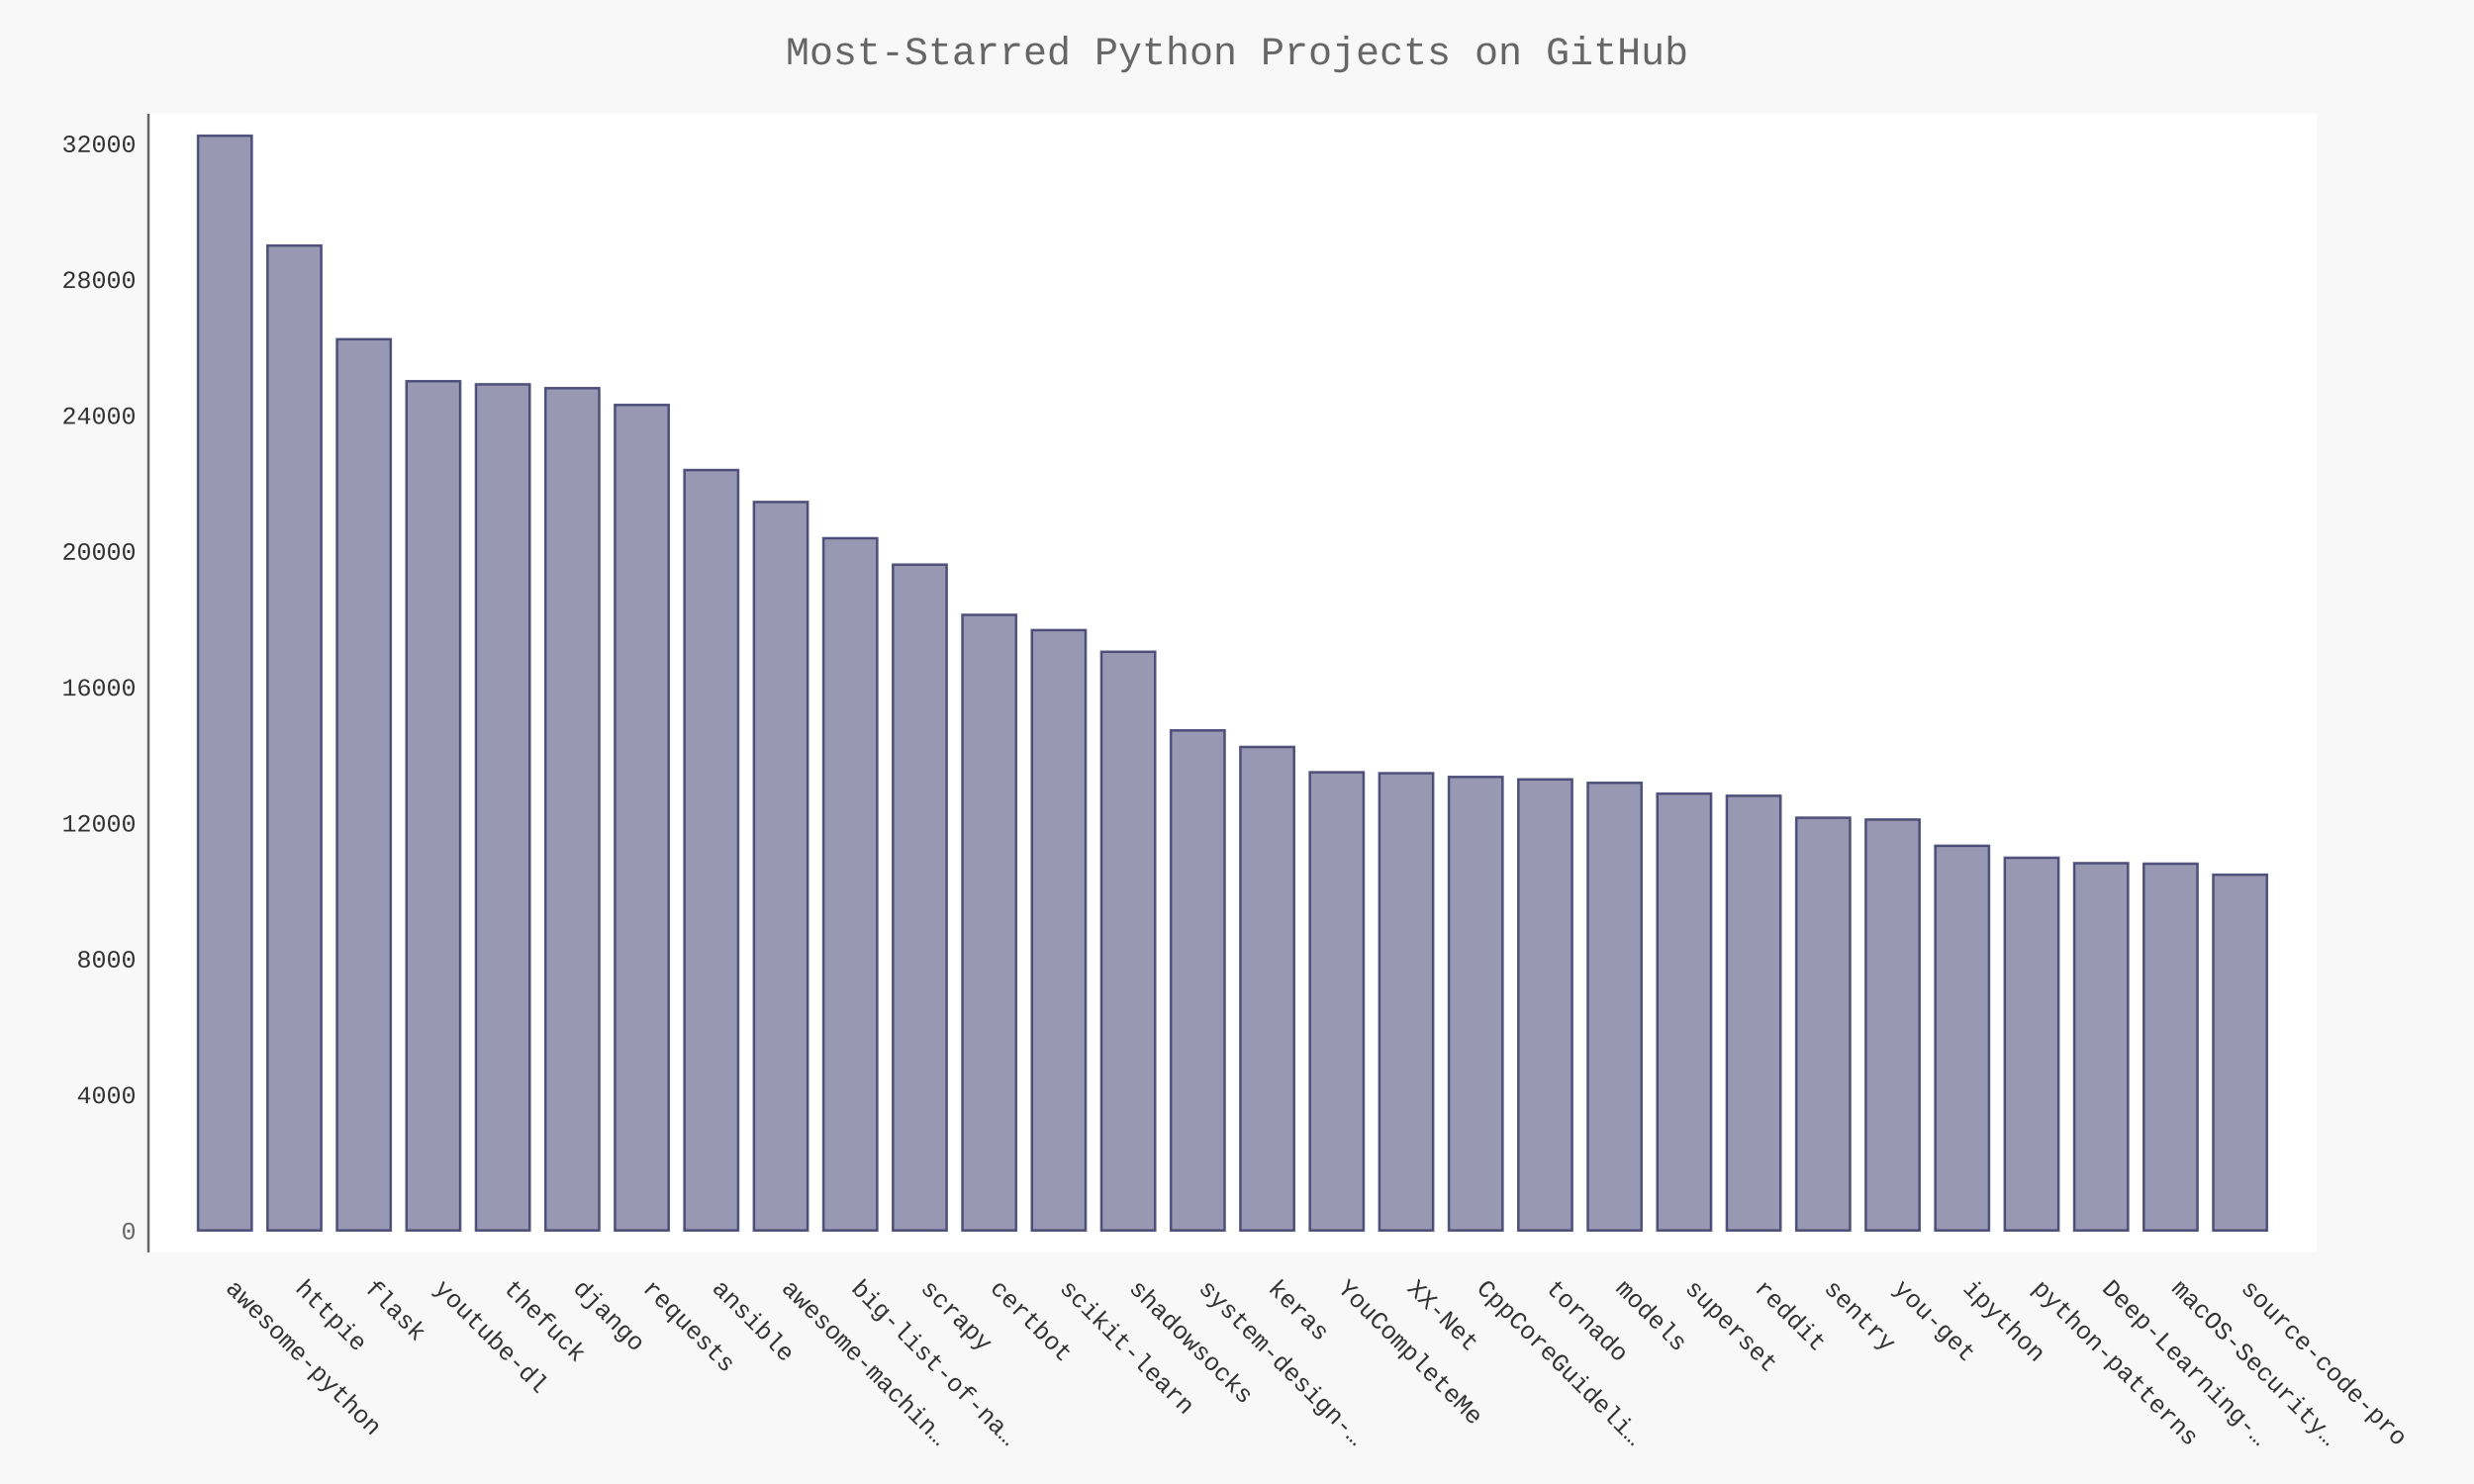
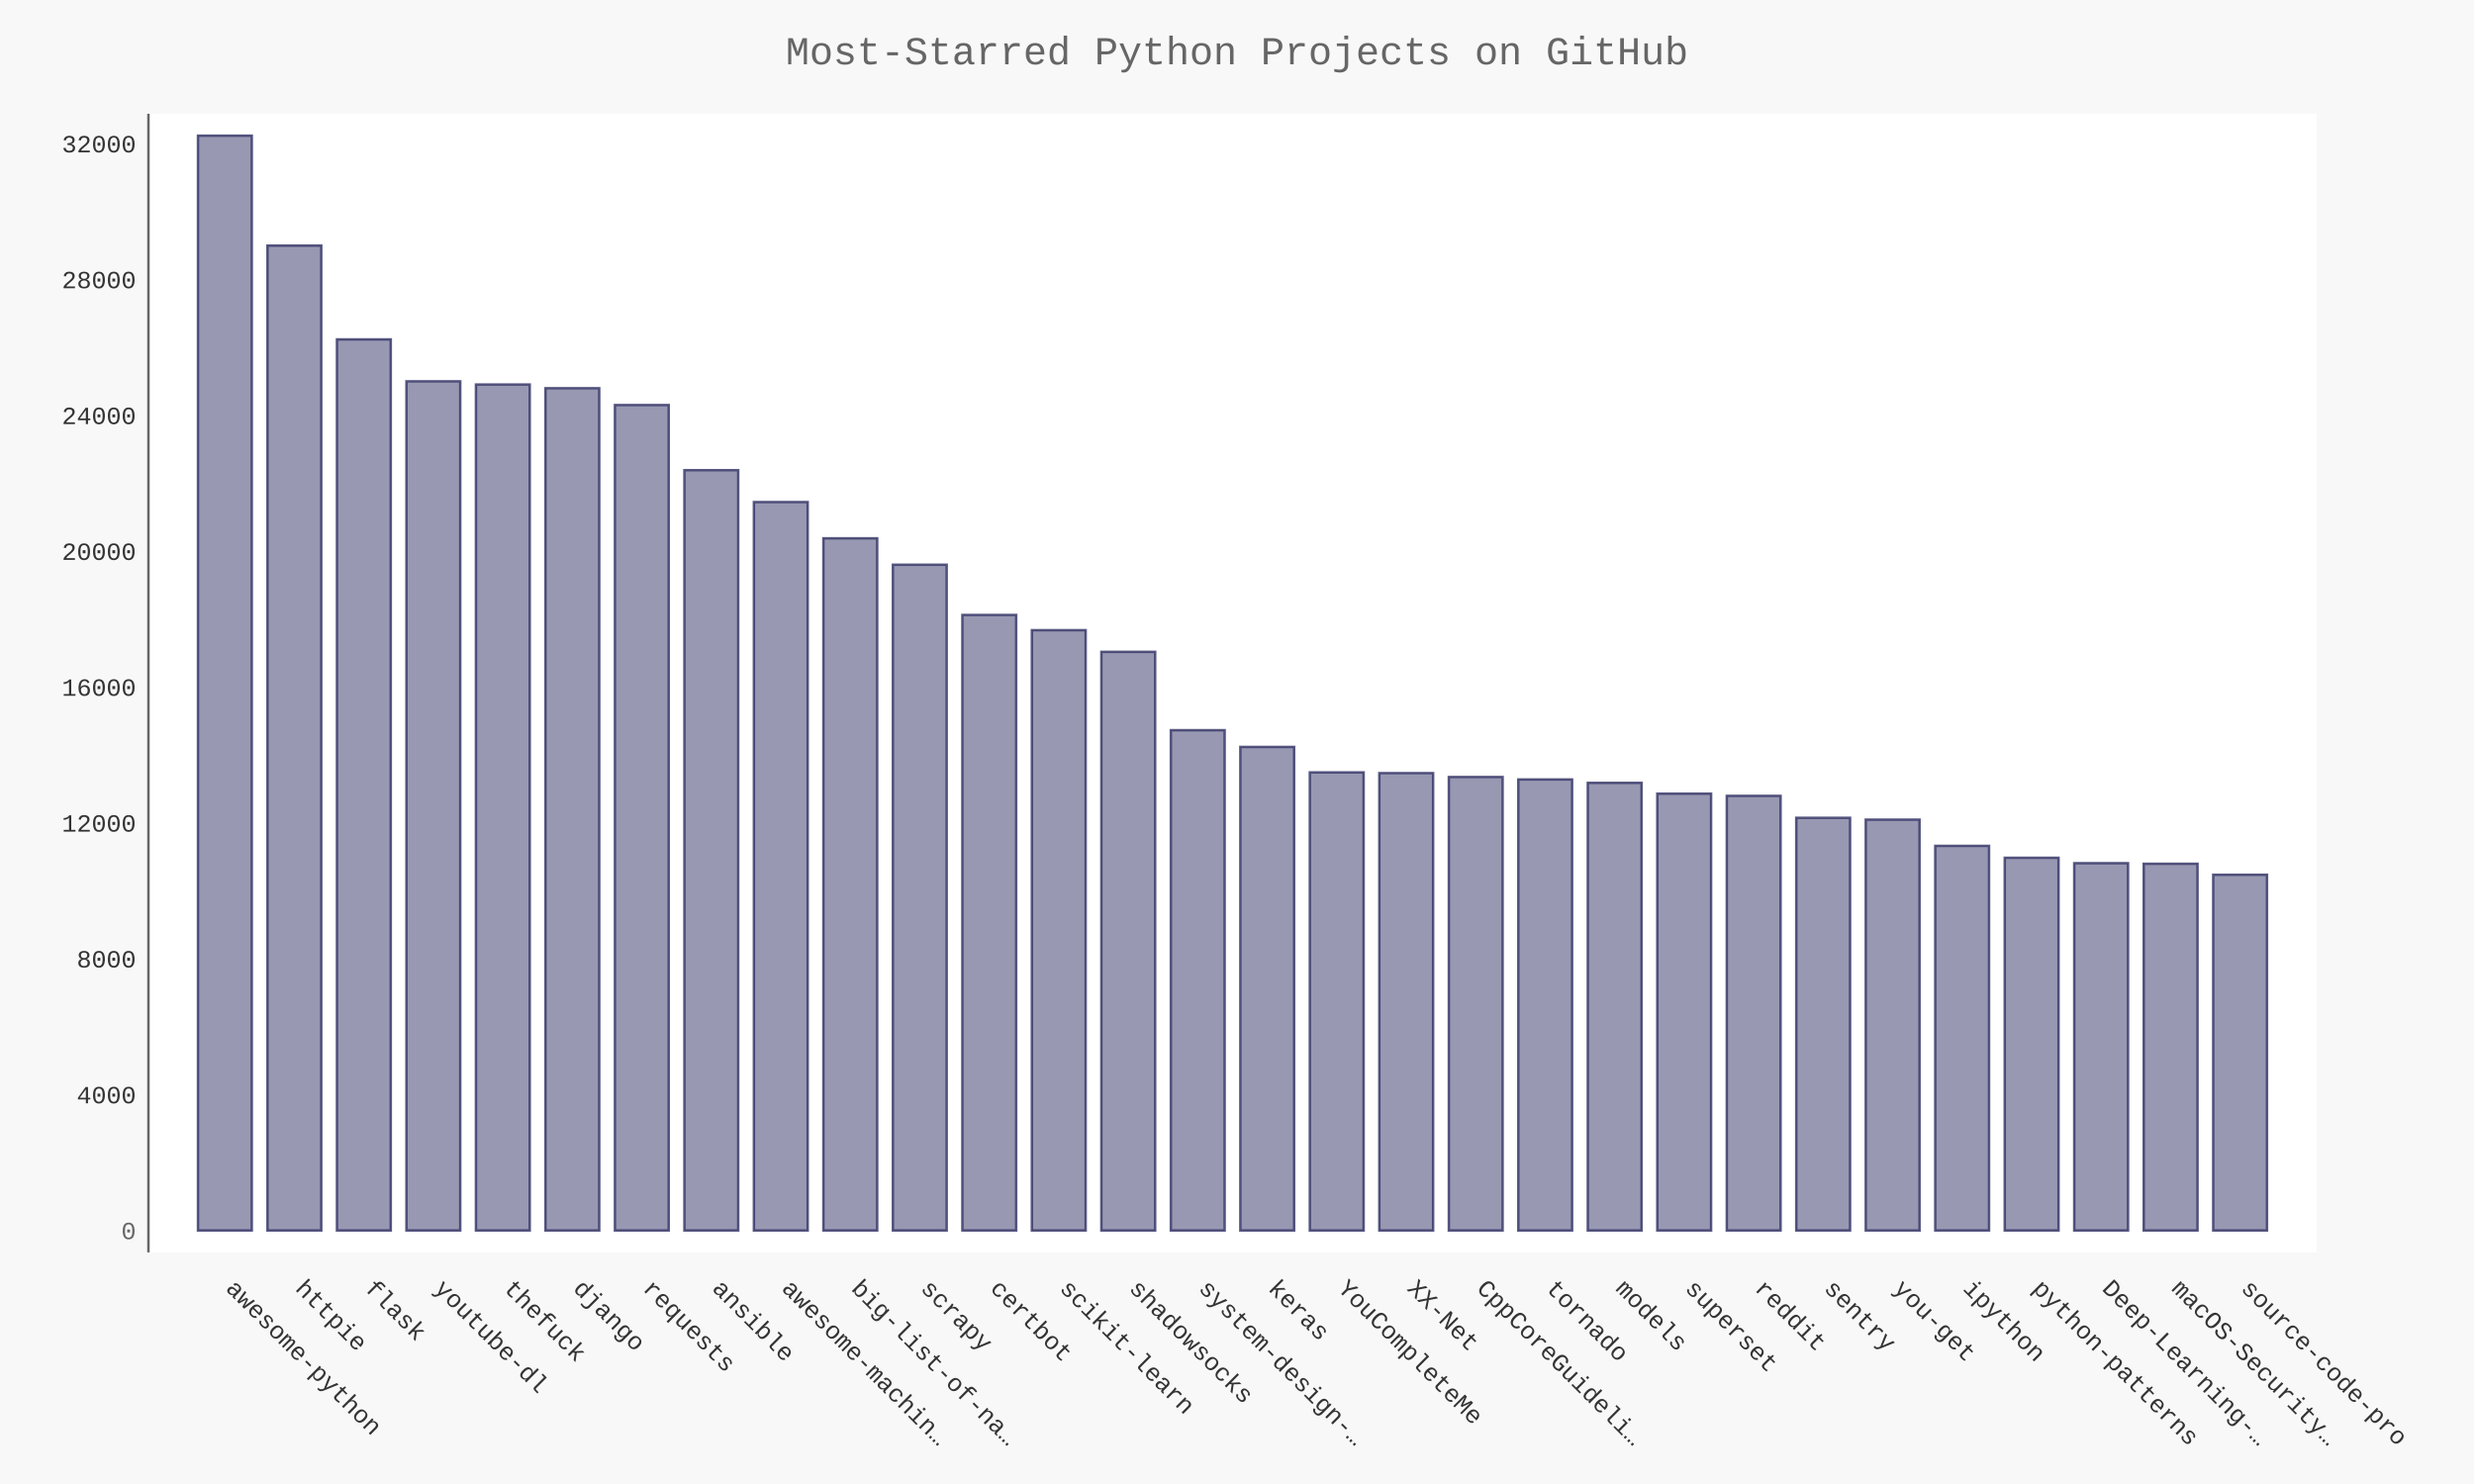
- <svg xmlns="http://www.w3.org/2000/svg" id="chart-cb89c594-d50a-4acc-8cd4-96d747173613" class="pygal-chart" viewBox="0 0 1000 600">
+ <svg xmlns="http://www.w3.org/2000/svg" id="chart-d8dc5da5-9ecc-4557-ad9f-fe2353cc37ed" class="pygal-chart" viewBox="0 0 1000 600">
  <defs>
-     <style type="text/css">#chart-cb89c594-d50a-4acc-8cd4-96d747173613{-webkit-user-select:none;-webkit-font-smoothing:antialiased;font-family:Consolas,"Liberation Mono",Menlo,Courier,monospace}#chart-cb89c594-d50a-4acc-8cd4-96d747173613 .title{font-family:Consolas,"Liberation Mono",Menlo,Courier,monospace;font-size:16px}#chart-cb89c594-d50a-4acc-8cd4-96d747173613 .legends .legend text{font-family:Consolas,"Liberation Mono",Menlo,Courier,monospace;font-size:14px}#chart-cb89c594-d50a-4acc-8cd4-96d747173613 .axis text{font-family:Consolas,"Liberation Mono",Menlo,Courier,monospace;font-size:10px}#chart-cb89c594-d50a-4acc-8cd4-96d747173613 .axis text.major{font-family:Consolas,"Liberation Mono",Menlo,Courier,monospace;font-size:10px}#chart-cb89c594-d50a-4acc-8cd4-96d747173613 .text-overlay text.value{font-family:Consolas,"Liberation Mono",Menlo,Courier,monospace;font-size:16px}#chart-cb89c594-d50a-4acc-8cd4-96d747173613 .text-overlay text.label{font-family:Consolas,"Liberation Mono",Menlo,Courier,monospace;font-size:10px}#chart-cb89c594-d50a-4acc-8cd4-96d747173613 .tooltip{font-family:Consolas,"Liberation Mono",Menlo,Courier,monospace;font-size:14px}#chart-cb89c594-d50a-4acc-8cd4-96d747173613 text.no_data{font-family:Consolas,"Liberation Mono",Menlo,Courier,monospace;font-size:64px}
- #chart-cb89c594-d50a-4acc-8cd4-96d747173613{background-color:#f8f8f8}#chart-cb89c594-d50a-4acc-8cd4-96d747173613 path,#chart-cb89c594-d50a-4acc-8cd4-96d747173613 line,#chart-cb89c594-d50a-4acc-8cd4-96d747173613 rect,#chart-cb89c594-d50a-4acc-8cd4-96d747173613 circle{-webkit-transition:250ms ease-in;-moz-transition:250ms ease-in;transition:250ms ease-in}#chart-cb89c594-d50a-4acc-8cd4-96d747173613 .graph &gt; .background{fill:#f8f8f8}#chart-cb89c594-d50a-4acc-8cd4-96d747173613 .plot &gt; .background{fill:#ffffff}#chart-cb89c594-d50a-4acc-8cd4-96d747173613 .graph{fill:#333}#chart-cb89c594-d50a-4acc-8cd4-96d747173613 text.no_data{fill:#666}#chart-cb89c594-d50a-4acc-8cd4-96d747173613 .title{fill:#666}#chart-cb89c594-d50a-4acc-8cd4-96d747173613 .legends .legend text{fill:#333}#chart-cb89c594-d50a-4acc-8cd4-96d747173613 .legends .legend:hover text{fill:#666}#chart-cb89c594-d50a-4acc-8cd4-96d747173613 .axis .line{stroke:#666}#chart-cb89c594-d50a-4acc-8cd4-96d747173613 .axis .guide.line{stroke:rgba(0,0,0,0.5)}#chart-cb89c594-d50a-4acc-8cd4-96d747173613 .axis .major.line{stroke:#333}#chart-cb89c594-d50a-4acc-8cd4-96d747173613 .axis text.major{fill:#666}#chart-cb89c594-d50a-4acc-8cd4-96d747173613 .axis.y .guides:hover .guide.line,#chart-cb89c594-d50a-4acc-8cd4-96d747173613 .line-graph .axis.x .guides:hover .guide.line,#chart-cb89c594-d50a-4acc-8cd4-96d747173613 .stackedline-graph .axis.x .guides:hover .guide.line,#chart-cb89c594-d50a-4acc-8cd4-96d747173613 .xy-graph .axis.x .guides:hover .guide.line{stroke:#666}#chart-cb89c594-d50a-4acc-8cd4-96d747173613 .axis .guides:hover text{fill:#666}#chart-cb89c594-d50a-4acc-8cd4-96d747173613 .reactive{fill-opacity:.5;stroke-opacity:.8}#chart-cb89c594-d50a-4acc-8cd4-96d747173613 .ci{stroke:#333}#chart-cb89c594-d50a-4acc-8cd4-96d747173613 .reactive.active,#chart-cb89c594-d50a-4acc-8cd4-96d747173613 .active .reactive{fill-opacity:.9;stroke-opacity:.9;stroke-width:4}#chart-cb89c594-d50a-4acc-8cd4-96d747173613 .ci .reactive.active{stroke-width:1.5}#chart-cb89c594-d50a-4acc-8cd4-96d747173613 .series text{fill:#666}#chart-cb89c594-d50a-4acc-8cd4-96d747173613 .tooltip rect{fill:#ffffff;stroke:#666;-webkit-transition:opacity 250ms ease-in;-moz-transition:opacity 250ms ease-in;transition:opacity 250ms ease-in}#chart-cb89c594-d50a-4acc-8cd4-96d747173613 .tooltip .label{fill:#333}#chart-cb89c594-d50a-4acc-8cd4-96d747173613 .tooltip .label{fill:#333}#chart-cb89c594-d50a-4acc-8cd4-96d747173613 .tooltip .legend{font-size:.8em;fill:rgba(0,0,0,0.5)}#chart-cb89c594-d50a-4acc-8cd4-96d747173613 .tooltip .x_label{font-size:.6em;fill:#666}#chart-cb89c594-d50a-4acc-8cd4-96d747173613 .tooltip .xlink{font-size:.5em;text-decoration:underline}#chart-cb89c594-d50a-4acc-8cd4-96d747173613 .tooltip .value{font-size:1.5em}#chart-cb89c594-d50a-4acc-8cd4-96d747173613 .bound{font-size:.5em}#chart-cb89c594-d50a-4acc-8cd4-96d747173613 .max-value{font-size:.75em;fill:rgba(0,0,0,0.5)}#chart-cb89c594-d50a-4acc-8cd4-96d747173613 .map-element{fill:#ffffff;stroke:rgba(0,0,0,0.5) !important}#chart-cb89c594-d50a-4acc-8cd4-96d747173613 .map-element .reactive{fill-opacity:inherit;stroke-opacity:inherit}#chart-cb89c594-d50a-4acc-8cd4-96d747173613 .color-0,#chart-cb89c594-d50a-4acc-8cd4-96d747173613 .color-0 a:visited{stroke:#333366;fill:#333366}#chart-cb89c594-d50a-4acc-8cd4-96d747173613 .text-overlay .color-0 text{fill:black}
- #chart-cb89c594-d50a-4acc-8cd4-96d747173613 text.no_data{text-anchor:middle}#chart-cb89c594-d50a-4acc-8cd4-96d747173613 .guide.line{fill:none}#chart-cb89c594-d50a-4acc-8cd4-96d747173613 .centered{text-anchor:middle}#chart-cb89c594-d50a-4acc-8cd4-96d747173613 .title{text-anchor:middle}#chart-cb89c594-d50a-4acc-8cd4-96d747173613 .legends .legend text{fill-opacity:1}#chart-cb89c594-d50a-4acc-8cd4-96d747173613 .axis.x text{text-anchor:middle}#chart-cb89c594-d50a-4acc-8cd4-96d747173613 .axis.x:not(.web) text[transform]{text-anchor:start}#chart-cb89c594-d50a-4acc-8cd4-96d747173613 .axis.x:not(.web) text[transform].backwards{text-anchor:end}#chart-cb89c594-d50a-4acc-8cd4-96d747173613 .axis.y text{text-anchor:end}#chart-cb89c594-d50a-4acc-8cd4-96d747173613 .axis.y text[transform].backwards{text-anchor:start}#chart-cb89c594-d50a-4acc-8cd4-96d747173613 .axis.y2 text{text-anchor:start}#chart-cb89c594-d50a-4acc-8cd4-96d747173613 .axis.y2 text[transform].backwards{text-anchor:end}#chart-cb89c594-d50a-4acc-8cd4-96d747173613 .axis .guide.line{stroke-dasharray:4,4}#chart-cb89c594-d50a-4acc-8cd4-96d747173613 .axis .major.guide.line{stroke-dasharray:6,6}#chart-cb89c594-d50a-4acc-8cd4-96d747173613 .horizontal .axis.y .guide.line,#chart-cb89c594-d50a-4acc-8cd4-96d747173613 .horizontal .axis.y2 .guide.line,#chart-cb89c594-d50a-4acc-8cd4-96d747173613 .vertical .axis.x .guide.line{opacity:0}#chart-cb89c594-d50a-4acc-8cd4-96d747173613 .horizontal .axis.always_show .guide.line,#chart-cb89c594-d50a-4acc-8cd4-96d747173613 .vertical .axis.always_show .guide.line{opacity:1 !important}#chart-cb89c594-d50a-4acc-8cd4-96d747173613 .axis.y .guides:hover .guide.line,#chart-cb89c594-d50a-4acc-8cd4-96d747173613 .axis.y2 .guides:hover .guide.line,#chart-cb89c594-d50a-4acc-8cd4-96d747173613 .axis.x .guides:hover .guide.line{opacity:1}#chart-cb89c594-d50a-4acc-8cd4-96d747173613 .axis .guides:hover text{opacity:1}#chart-cb89c594-d50a-4acc-8cd4-96d747173613 .nofill{fill:none}#chart-cb89c594-d50a-4acc-8cd4-96d747173613 .subtle-fill{fill-opacity:.2}#chart-cb89c594-d50a-4acc-8cd4-96d747173613 .dot{stroke-width:1px;fill-opacity:1}#chart-cb89c594-d50a-4acc-8cd4-96d747173613 .dot.active{stroke-width:5px}#chart-cb89c594-d50a-4acc-8cd4-96d747173613 .dot.negative{fill:transparent}#chart-cb89c594-d50a-4acc-8cd4-96d747173613 text,#chart-cb89c594-d50a-4acc-8cd4-96d747173613 tspan{stroke:none !important}#chart-cb89c594-d50a-4acc-8cd4-96d747173613 .series text.active{opacity:1}#chart-cb89c594-d50a-4acc-8cd4-96d747173613 .tooltip rect{fill-opacity:.95;stroke-width:.5}#chart-cb89c594-d50a-4acc-8cd4-96d747173613 .tooltip text{fill-opacity:1}#chart-cb89c594-d50a-4acc-8cd4-96d747173613 .showable{visibility:hidden}#chart-cb89c594-d50a-4acc-8cd4-96d747173613 .showable.shown{visibility:visible}#chart-cb89c594-d50a-4acc-8cd4-96d747173613 .gauge-background{fill:rgba(229,229,229,1);stroke:none}#chart-cb89c594-d50a-4acc-8cd4-96d747173613 .bg-lines{stroke:#f8f8f8;stroke-width:2px}</style>
+     <style type="text/css">#chart-d8dc5da5-9ecc-4557-ad9f-fe2353cc37ed{-webkit-user-select:none;-webkit-font-smoothing:antialiased;font-family:Consolas,"Liberation Mono",Menlo,Courier,monospace}#chart-d8dc5da5-9ecc-4557-ad9f-fe2353cc37ed .title{font-family:Consolas,"Liberation Mono",Menlo,Courier,monospace;font-size:16px}#chart-d8dc5da5-9ecc-4557-ad9f-fe2353cc37ed .legends .legend text{font-family:Consolas,"Liberation Mono",Menlo,Courier,monospace;font-size:14px}#chart-d8dc5da5-9ecc-4557-ad9f-fe2353cc37ed .axis text{font-family:Consolas,"Liberation Mono",Menlo,Courier,monospace;font-size:10px}#chart-d8dc5da5-9ecc-4557-ad9f-fe2353cc37ed .axis text.major{font-family:Consolas,"Liberation Mono",Menlo,Courier,monospace;font-size:10px}#chart-d8dc5da5-9ecc-4557-ad9f-fe2353cc37ed .text-overlay text.value{font-family:Consolas,"Liberation Mono",Menlo,Courier,monospace;font-size:16px}#chart-d8dc5da5-9ecc-4557-ad9f-fe2353cc37ed .text-overlay text.label{font-family:Consolas,"Liberation Mono",Menlo,Courier,monospace;font-size:10px}#chart-d8dc5da5-9ecc-4557-ad9f-fe2353cc37ed .tooltip{font-family:Consolas,"Liberation Mono",Menlo,Courier,monospace;font-size:14px}#chart-d8dc5da5-9ecc-4557-ad9f-fe2353cc37ed text.no_data{font-family:Consolas,"Liberation Mono",Menlo,Courier,monospace;font-size:64px}
+ #chart-d8dc5da5-9ecc-4557-ad9f-fe2353cc37ed{background-color:#f8f8f8}#chart-d8dc5da5-9ecc-4557-ad9f-fe2353cc37ed path,#chart-d8dc5da5-9ecc-4557-ad9f-fe2353cc37ed line,#chart-d8dc5da5-9ecc-4557-ad9f-fe2353cc37ed rect,#chart-d8dc5da5-9ecc-4557-ad9f-fe2353cc37ed circle{-webkit-transition:250ms ease-in;-moz-transition:250ms ease-in;transition:250ms ease-in}#chart-d8dc5da5-9ecc-4557-ad9f-fe2353cc37ed .graph &gt; .background{fill:#f8f8f8}#chart-d8dc5da5-9ecc-4557-ad9f-fe2353cc37ed .plot &gt; .background{fill:#ffffff}#chart-d8dc5da5-9ecc-4557-ad9f-fe2353cc37ed .graph{fill:#333}#chart-d8dc5da5-9ecc-4557-ad9f-fe2353cc37ed text.no_data{fill:#666}#chart-d8dc5da5-9ecc-4557-ad9f-fe2353cc37ed .title{fill:#666}#chart-d8dc5da5-9ecc-4557-ad9f-fe2353cc37ed .legends .legend text{fill:#333}#chart-d8dc5da5-9ecc-4557-ad9f-fe2353cc37ed .legends .legend:hover text{fill:#666}#chart-d8dc5da5-9ecc-4557-ad9f-fe2353cc37ed .axis .line{stroke:#666}#chart-d8dc5da5-9ecc-4557-ad9f-fe2353cc37ed .axis .guide.line{stroke:rgba(0,0,0,0.5)}#chart-d8dc5da5-9ecc-4557-ad9f-fe2353cc37ed .axis .major.line{stroke:#333}#chart-d8dc5da5-9ecc-4557-ad9f-fe2353cc37ed .axis text.major{fill:#666}#chart-d8dc5da5-9ecc-4557-ad9f-fe2353cc37ed .axis.y .guides:hover .guide.line,#chart-d8dc5da5-9ecc-4557-ad9f-fe2353cc37ed .line-graph .axis.x .guides:hover .guide.line,#chart-d8dc5da5-9ecc-4557-ad9f-fe2353cc37ed .stackedline-graph .axis.x .guides:hover .guide.line,#chart-d8dc5da5-9ecc-4557-ad9f-fe2353cc37ed .xy-graph .axis.x .guides:hover .guide.line{stroke:#666}#chart-d8dc5da5-9ecc-4557-ad9f-fe2353cc37ed .axis .guides:hover text{fill:#666}#chart-d8dc5da5-9ecc-4557-ad9f-fe2353cc37ed .reactive{fill-opacity:.5;stroke-opacity:.8}#chart-d8dc5da5-9ecc-4557-ad9f-fe2353cc37ed .ci{stroke:#333}#chart-d8dc5da5-9ecc-4557-ad9f-fe2353cc37ed .reactive.active,#chart-d8dc5da5-9ecc-4557-ad9f-fe2353cc37ed .active .reactive{fill-opacity:.9;stroke-opacity:.9;stroke-width:4}#chart-d8dc5da5-9ecc-4557-ad9f-fe2353cc37ed .ci .reactive.active{stroke-width:1.5}#chart-d8dc5da5-9ecc-4557-ad9f-fe2353cc37ed .series text{fill:#666}#chart-d8dc5da5-9ecc-4557-ad9f-fe2353cc37ed .tooltip rect{fill:#ffffff;stroke:#666;-webkit-transition:opacity 250ms ease-in;-moz-transition:opacity 250ms ease-in;transition:opacity 250ms ease-in}#chart-d8dc5da5-9ecc-4557-ad9f-fe2353cc37ed .tooltip .label{fill:#333}#chart-d8dc5da5-9ecc-4557-ad9f-fe2353cc37ed .tooltip .label{fill:#333}#chart-d8dc5da5-9ecc-4557-ad9f-fe2353cc37ed .tooltip .legend{font-size:.8em;fill:rgba(0,0,0,0.5)}#chart-d8dc5da5-9ecc-4557-ad9f-fe2353cc37ed .tooltip .x_label{font-size:.6em;fill:#666}#chart-d8dc5da5-9ecc-4557-ad9f-fe2353cc37ed .tooltip .xlink{font-size:.5em;text-decoration:underline}#chart-d8dc5da5-9ecc-4557-ad9f-fe2353cc37ed .tooltip .value{font-size:1.5em}#chart-d8dc5da5-9ecc-4557-ad9f-fe2353cc37ed .bound{font-size:.5em}#chart-d8dc5da5-9ecc-4557-ad9f-fe2353cc37ed .max-value{font-size:.75em;fill:rgba(0,0,0,0.5)}#chart-d8dc5da5-9ecc-4557-ad9f-fe2353cc37ed .map-element{fill:#ffffff;stroke:rgba(0,0,0,0.5) !important}#chart-d8dc5da5-9ecc-4557-ad9f-fe2353cc37ed .map-element .reactive{fill-opacity:inherit;stroke-opacity:inherit}#chart-d8dc5da5-9ecc-4557-ad9f-fe2353cc37ed .color-0,#chart-d8dc5da5-9ecc-4557-ad9f-fe2353cc37ed .color-0 a:visited{stroke:#333366;fill:#333366}#chart-d8dc5da5-9ecc-4557-ad9f-fe2353cc37ed .text-overlay .color-0 text{fill:black}
+ #chart-d8dc5da5-9ecc-4557-ad9f-fe2353cc37ed text.no_data{text-anchor:middle}#chart-d8dc5da5-9ecc-4557-ad9f-fe2353cc37ed .guide.line{fill:none}#chart-d8dc5da5-9ecc-4557-ad9f-fe2353cc37ed .centered{text-anchor:middle}#chart-d8dc5da5-9ecc-4557-ad9f-fe2353cc37ed .title{text-anchor:middle}#chart-d8dc5da5-9ecc-4557-ad9f-fe2353cc37ed .legends .legend text{fill-opacity:1}#chart-d8dc5da5-9ecc-4557-ad9f-fe2353cc37ed .axis.x text{text-anchor:middle}#chart-d8dc5da5-9ecc-4557-ad9f-fe2353cc37ed .axis.x:not(.web) text[transform]{text-anchor:start}#chart-d8dc5da5-9ecc-4557-ad9f-fe2353cc37ed .axis.x:not(.web) text[transform].backwards{text-anchor:end}#chart-d8dc5da5-9ecc-4557-ad9f-fe2353cc37ed .axis.y text{text-anchor:end}#chart-d8dc5da5-9ecc-4557-ad9f-fe2353cc37ed .axis.y text[transform].backwards{text-anchor:start}#chart-d8dc5da5-9ecc-4557-ad9f-fe2353cc37ed .axis.y2 text{text-anchor:start}#chart-d8dc5da5-9ecc-4557-ad9f-fe2353cc37ed .axis.y2 text[transform].backwards{text-anchor:end}#chart-d8dc5da5-9ecc-4557-ad9f-fe2353cc37ed .axis .guide.line{stroke-dasharray:4,4}#chart-d8dc5da5-9ecc-4557-ad9f-fe2353cc37ed .axis .major.guide.line{stroke-dasharray:6,6}#chart-d8dc5da5-9ecc-4557-ad9f-fe2353cc37ed .horizontal .axis.y .guide.line,#chart-d8dc5da5-9ecc-4557-ad9f-fe2353cc37ed .horizontal .axis.y2 .guide.line,#chart-d8dc5da5-9ecc-4557-ad9f-fe2353cc37ed .vertical .axis.x .guide.line{opacity:0}#chart-d8dc5da5-9ecc-4557-ad9f-fe2353cc37ed .horizontal .axis.always_show .guide.line,#chart-d8dc5da5-9ecc-4557-ad9f-fe2353cc37ed .vertical .axis.always_show .guide.line{opacity:1 !important}#chart-d8dc5da5-9ecc-4557-ad9f-fe2353cc37ed .axis.y .guides:hover .guide.line,#chart-d8dc5da5-9ecc-4557-ad9f-fe2353cc37ed .axis.y2 .guides:hover .guide.line,#chart-d8dc5da5-9ecc-4557-ad9f-fe2353cc37ed .axis.x .guides:hover .guide.line{opacity:1}#chart-d8dc5da5-9ecc-4557-ad9f-fe2353cc37ed .axis .guides:hover text{opacity:1}#chart-d8dc5da5-9ecc-4557-ad9f-fe2353cc37ed .nofill{fill:none}#chart-d8dc5da5-9ecc-4557-ad9f-fe2353cc37ed .subtle-fill{fill-opacity:.2}#chart-d8dc5da5-9ecc-4557-ad9f-fe2353cc37ed .dot{stroke-width:1px;fill-opacity:1}#chart-d8dc5da5-9ecc-4557-ad9f-fe2353cc37ed .dot.active{stroke-width:5px}#chart-d8dc5da5-9ecc-4557-ad9f-fe2353cc37ed .dot.negative{fill:transparent}#chart-d8dc5da5-9ecc-4557-ad9f-fe2353cc37ed text,#chart-d8dc5da5-9ecc-4557-ad9f-fe2353cc37ed tspan{stroke:none !important}#chart-d8dc5da5-9ecc-4557-ad9f-fe2353cc37ed .series text.active{opacity:1}#chart-d8dc5da5-9ecc-4557-ad9f-fe2353cc37ed .tooltip rect{fill-opacity:.95;stroke-width:.5}#chart-d8dc5da5-9ecc-4557-ad9f-fe2353cc37ed .tooltip text{fill-opacity:1}#chart-d8dc5da5-9ecc-4557-ad9f-fe2353cc37ed .showable{visibility:hidden}#chart-d8dc5da5-9ecc-4557-ad9f-fe2353cc37ed .showable.shown{visibility:visible}#chart-d8dc5da5-9ecc-4557-ad9f-fe2353cc37ed .gauge-background{fill:rgba(229,229,229,1);stroke:none}#chart-d8dc5da5-9ecc-4557-ad9f-fe2353cc37ed .bg-lines{stroke:#f8f8f8;stroke-width:2px}</style>
  </defs>
  <g class="graph bar-graph vertical">
    <rect class="background" height="600" width="1000" x="0" y="0" />
    <g class="plot" transform="translate(60, 46)">
      <rect class="background" height="460.36" width="876.36" x="0" y="0" />
      <g class="axis y">
        <g class="guides">
          <text class="major" x="-5" y="455.007">0</text>
        </g>
        <g class="guides">
-           <text class="" x="-5" y="400.069">4000</text>
-         </g>
-         <g class="guides">
-           <text class="" x="-5" y="345.13">8000</text>
-         </g>
-         <g class="guides">
-           <text class="" x="-5" y="290.191">12000</text>
-         </g>
-         <g class="guides">
-           <text class="" x="-5" y="235.253">16000</text>
-         </g>
-         <g class="guides">
-           <text class="" x="-5" y="180.314">20000</text>
-         </g>
-         <g class="guides">
-           <text class="" x="-5" y="125.376">24000</text>
-         </g>
-         <g class="guides">
-           <text class="" x="-5" y="70.437">28000</text>
-         </g>
-         <g class="guides">
-           <text class="" x="-5" y="15.498">32000</text>
+           <text class="" x="-5" y="400.082">4000</text>
+         </g>
+         <g class="guides">
+           <text class="" x="-5" y="345.157">8000</text>
+         </g>
+         <g class="guides">
+           <text class="" x="-5" y="290.232">12000</text>
+         </g>
+         <g class="guides">
+           <text class="" x="-5" y="235.307">16000</text>
+         </g>
+         <g class="guides">
+           <text class="" x="-5" y="180.382">20000</text>
+         </g>
+         <g class="guides">
+           <text class="" x="-5" y="125.457">24000</text>
+         </g>
+         <g class="guides">
+           <text class="" x="-5" y="70.532">28000</text>
+         </g>
+         <g class="guides">
+           <text class="" x="-5" y="15.607">32000</text>
        </g>
      </g>
      <g class="axis x">
        <path class="line" d="M0 0 v460.36" />
        <g class="guides">
          <path class="guide line" d="M30.897 0 v460.36" />
          <text class="" x="30.897" y="475.36" transform="rotate(45 30.89732 475.3604)">awesome-python</text>
        </g>
        <g class="guides">
          <path class="guide line" d="M58.986 0 v460.36" />
          <text class="" x="58.986" y="475.36" transform="rotate(45 58.9858 475.3604)">httpie</text>
        </g>
        <g class="guides">
          <path class="guide line" d="M87.074 0 v460.36" />
          <text class="" x="87.074" y="475.36" transform="rotate(45 87.07427 475.3604)">flask</text>
        </g>
        <g class="guides">
          <path class="guide line" d="M115.163 0 v460.36" />
          <text class="" x="115.163" y="475.36" transform="rotate(45 115.1627 475.3604)">youtube-dl</text>
        </g>
        <g class="guides">
          <path class="guide line" d="M143.251 0 v460.36" />
          <text class="" x="143.251" y="475.36" transform="rotate(45 143.2512 475.3604)">thefuck</text>
        </g>
        <g class="guides">
          <path class="guide line" d="M171.34 0 v460.36" />
          <text class="" x="171.34" y="475.36" transform="rotate(45 171.3397 475.3604)">django</text>
        </g>
        <g class="guides">
          <path class="guide line" d="M199.428 0 v460.36" />
          <text class="" x="199.428" y="475.36" transform="rotate(45 199.4282 475.3604)">requests</text>
        </g>
        <g class="guides">
          <path class="guide line" d="M227.517 0 v460.36" />
          <text class="" x="227.517" y="475.36" transform="rotate(45 227.5166 475.3604)">ansible</text>
        </g>
        <g class="guides">
          <path class="guide line" d="M255.605 0 v460.36" />
          <text class="" x="255.605" y="475.36" transform="rotate(45 255.6051 475.3604)">awesome-machin…</text>
        </g>
        <g class="guides">
          <path class="guide line" d="M283.694 0 v460.36" />
          <text class="" x="283.694" y="475.36" transform="rotate(45 283.6936 475.3604)">big-list-of-na…</text>
        </g>
        <g class="guides">
          <path class="guide line" d="M311.782 0 v460.36" />
          <text class="" x="311.782" y="475.36" transform="rotate(45 311.7821 475.3604)">scrapy</text>
        </g>
        <g class="guides">
          <path class="guide line" d="M339.871 0 v460.36" />
          <text class="" x="339.871" y="475.36" transform="rotate(45 339.8705 475.3604)">certbot</text>
        </g>
        <g class="guides">
          <path class="guide line" d="M367.959 0 v460.36" />
          <text class="" x="367.959" y="475.36" transform="rotate(45 367.959 475.3604)">scikit-learn</text>
        </g>
        <g class="guides">
          <path class="guide line" d="M396.047 0 v460.36" />
          <text class="" x="396.047" y="475.36" transform="rotate(45 396.0475 475.3604)">shadowsocks</text>
        </g>
        <g class="guides">
          <path class="guide line" d="M424.136 0 v460.36" />
          <text class="" x="424.136" y="475.36" transform="rotate(45 424.136 475.3604)">system-design-…</text>
        </g>
        <g class="guides">
          <path class="guide line" d="M452.224 0 v460.36" />
          <text class="" x="452.224" y="475.36" transform="rotate(45 452.2244 475.3604)">keras</text>
        </g>
        <g class="guides">
          <path class="guide line" d="M480.313 0 v460.36" />
          <text class="" x="480.313" y="475.36" transform="rotate(45 480.3129 475.3604)">YouCompleteMe</text>
        </g>
        <g class="guides">
          <path class="guide line" d="M508.401 0 v460.36" />
          <text class="" x="508.401" y="475.36" transform="rotate(45 508.4014 475.3604)">XX-Net</text>
        </g>
        <g class="guides">
          <path class="guide line" d="M536.49 0 v460.36" />
          <text class="" x="536.49" y="475.36" transform="rotate(45 536.4899 475.3604)">CppCoreGuideli…</text>
        </g>
        <g class="guides">
          <path class="guide line" d="M564.578 0 v460.36" />
          <text class="" x="564.578" y="475.36" transform="rotate(45 564.5783 475.3604)">tornado</text>
        </g>
        <g class="guides">
          <path class="guide line" d="M592.667 0 v460.36" />
          <text class="" x="592.667" y="475.36" transform="rotate(45 592.6668 475.3604)">models</text>
        </g>
        <g class="guides">
          <path class="guide line" d="M620.755 0 v460.36" />
          <text class="" x="620.755" y="475.36" transform="rotate(45 620.7553 475.3604)">superset</text>
        </g>
        <g class="guides">
          <path class="guide line" d="M648.844 0 v460.36" />
          <text class="" x="648.844" y="475.36" transform="rotate(45 648.8438 475.3604)">reddit</text>
        </g>
        <g class="guides">
          <path class="guide line" d="M676.932 0 v460.36" />
          <text class="" x="676.932" y="475.36" transform="rotate(45 676.9322 475.3604)">sentry</text>
        </g>
        <g class="guides">
          <path class="guide line" d="M705.021 0 v460.36" />
          <text class="" x="705.021" y="475.36" transform="rotate(45 705.0207 475.3604)">you-get</text>
        </g>
        <g class="guides">
          <path class="guide line" d="M733.109 0 v460.36" />
          <text class="" x="733.109" y="475.36" transform="rotate(45 733.1092 475.3604)">ipython</text>
        </g>
        <g class="guides">
          <path class="guide line" d="M761.198 0 v460.36" />
          <text class="" x="761.198" y="475.36" transform="rotate(45 761.1976 475.3604)">python-patterns</text>
        </g>
        <g class="guides">
          <path class="guide line" d="M789.286 0 v460.36" />
          <text class="" x="789.286" y="475.36" transform="rotate(45 789.2861 475.3604)">Deep-Learning-…</text>
        </g>
        <g class="guides">
          <path class="guide line" d="M817.375 0 v460.36" />
          <text class="" x="817.375" y="475.36" transform="rotate(45 817.3746 475.3604)">macOS-Security…</text>
        </g>
        <g class="guides">
          <path class="guide line" d="M845.463 0 v460.36" />
          <text class="" x="845.463" y="475.36" transform="rotate(45 845.4631 475.3604)">source-code-pro</text>
        </g>
      </g>
      <g class="series serie-0 color-0">
        <g class="bars">
          <g class="bar">
            <rect class="rect reactive tooltip-trigger" height="442.654" rx="0" ry="0" width="21.752" x="20.021" y="8.853" />
          </g>
          <g class="bar">
-             <rect class="rect reactive tooltip-trigger" height="398.236" rx="0" ry="0" width="21.752" x="48.11" y="53.271" />
-           </g>
-           <g class="bar">
-             <rect class="rect reactive tooltip-trigger" height="360.37" rx="0" ry="0" width="21.752" x="76.198" y="91.137" />
-           </g>
-           <g class="bar">
-             <rect class="rect reactive tooltip-trigger" height="343.408" rx="0" ry="0" width="21.752" x="104.287" y="108.1" />
-           </g>
-           <g class="bar">
-             <rect class="rect reactive tooltip-trigger" height="342.144" rx="0" ry="0" width="21.752" x="132.375" y="109.363" />
-           </g>
-           <g class="bar">
-             <rect class="rect reactive tooltip-trigger" height="340.592" rx="0" ry="0" width="21.752" x="160.464" y="110.915" />
-           </g>
-           <g class="bar">
-             <rect class="rect reactive tooltip-trigger" height="333.807" rx="0" ry="0" width="21.752" x="188.552" y="117.7" />
-           </g>
-           <g class="bar">
-             <rect class="rect reactive tooltip-trigger" height="307.491" rx="0" ry="0" width="21.752" x="216.641" y="144.016" />
-           </g>
-           <g class="bar">
-             <rect class="rect reactive tooltip-trigger" height="294.567" rx="0" ry="0" width="21.752" x="244.729" y="156.94" />
-           </g>
-           <g class="bar">
-             <rect class="rect reactive tooltip-trigger" height="279.912" rx="0" ry="0" width="21.752" x="272.818" y="171.595" />
-           </g>
-           <g class="bar">
-             <rect class="rect reactive tooltip-trigger" height="269.24" rx="0" ry="0" width="21.752" x="300.906" y="182.267" />
-           </g>
-           <g class="bar">
-             <rect class="rect reactive tooltip-trigger" height="248.927" rx="0" ry="0" width="21.752" x="328.995" y="202.58" />
-           </g>
-           <g class="bar">
-             <rect class="rect reactive tooltip-trigger" height="242.76" rx="0" ry="0" width="21.752" x="357.083" y="208.747" />
-           </g>
-           <g class="bar">
-             <rect class="rect reactive tooltip-trigger" height="234.011" rx="0" ry="0" width="21.752" x="385.172" y="217.496" />
-           </g>
-           <g class="bar">
-             <rect class="rect reactive tooltip-trigger" height="202.215" rx="0" ry="0" width="21.752" x="413.26" y="249.292" />
-           </g>
-           <g class="bar">
-             <rect class="rect reactive tooltip-trigger" height="195.527" rx="0" ry="0" width="21.752" x="441.349" y="255.981" />
-           </g>
-           <g class="bar">
-             <rect class="rect reactive tooltip-trigger" height="185.281" rx="0" ry="0" width="21.752" x="469.437" y="266.227" />
-           </g>
-           <g class="bar">
-             <rect class="rect reactive tooltip-trigger" height="184.91" rx="0" ry="0" width="21.752" x="497.526" y="266.598" />
-           </g>
-           <g class="bar">
-             <rect class="rect reactive tooltip-trigger" height="183.399" rx="0" ry="0" width="21.752" x="525.614" y="268.108" />
-           </g>
-           <g class="bar">
-             <rect class="rect reactive tooltip-trigger" height="182.41" rx="0" ry="0" width="21.752" x="553.702" y="269.097" />
-           </g>
-           <g class="bar">
-             <rect class="rect reactive tooltip-trigger" height="181.023" rx="0" ry="0" width="21.752" x="581.791" y="270.485" />
-           </g>
-           <g class="bar">
-             <rect class="rect reactive tooltip-trigger" height="176.641" rx="0" ry="0" width="21.752" x="609.879" y="274.866" />
-           </g>
-           <g class="bar">
-             <rect class="rect reactive tooltip-trigger" height="175.776" rx="0" ry="0" width="21.752" x="637.968" y="275.731" />
-           </g>
-           <g class="bar">
-             <rect class="rect reactive tooltip-trigger" height="166.904" rx="0" ry="0" width="21.752" x="666.056" y="284.604" />
-           </g>
-           <g class="bar">
-             <rect class="rect reactive tooltip-trigger" height="166.162" rx="0" ry="0" width="21.752" x="694.145" y="285.345" />
-           </g>
-           <g class="bar">
-             <rect class="rect reactive tooltip-trigger" height="155.559" rx="0" ry="0" width="21.752" x="722.233" y="295.949" />
-           </g>
-           <g class="bar">
-             <rect class="rect reactive tooltip-trigger" height="150.724" rx="0" ry="0" width="21.752" x="750.322" y="300.783" />
-           </g>
-           <g class="bar">
-             <rect class="rect reactive tooltip-trigger" height="148.54" rx="0" ry="0" width="21.752" x="778.41" y="302.967" />
-           </g>
-           <g class="bar">
-             <rect class="rect reactive tooltip-trigger" height="148.321" rx="0" ry="0" width="21.752" x="806.499" y="303.187" />
-           </g>
-           <g class="bar">
-             <rect class="rect reactive tooltip-trigger" height="143.871" rx="0" ry="0" width="21.752" x="834.587" y="307.637" />
+             <rect class="rect reactive tooltip-trigger" height="398.206" rx="0" ry="0" width="21.752" x="48.11" y="53.301" />
+           </g>
+           <g class="bar">
+             <rect class="rect reactive tooltip-trigger" height="360.294" rx="0" ry="0" width="21.752" x="76.198" y="91.213" />
+           </g>
+           <g class="bar">
+             <rect class="rect reactive tooltip-trigger" height="343.336" rx="0" ry="0" width="21.752" x="104.287" y="108.171" />
+           </g>
+           <g class="bar">
+             <rect class="rect reactive tooltip-trigger" height="342.045" rx="0" ry="0" width="21.752" x="132.375" y="109.462" />
+           </g>
+           <g class="bar">
+             <rect class="rect reactive tooltip-trigger" height="340.549" rx="0" ry="0" width="21.752" x="160.464" y="110.959" />
+           </g>
+           <g class="bar">
+             <rect class="rect reactive tooltip-trigger" height="333.752" rx="0" ry="0" width="21.752" x="188.552" y="117.756" />
+           </g>
+           <g class="bar">
+             <rect class="rect reactive tooltip-trigger" height="307.415" rx="0" ry="0" width="21.752" x="216.641" y="144.092" />
+           </g>
+           <g class="bar">
+             <rect class="rect reactive tooltip-trigger" height="294.522" rx="0" ry="0" width="21.752" x="244.729" y="156.986" />
+           </g>
+           <g class="bar">
+             <rect class="rect reactive tooltip-trigger" height="279.87" rx="0" ry="0" width="21.752" x="272.818" y="171.637" />
+           </g>
+           <g class="bar">
+             <rect class="rect reactive tooltip-trigger" height="269.187" rx="0" ry="0" width="21.752" x="300.906" y="182.32" />
+           </g>
+           <g class="bar">
+             <rect class="rect reactive tooltip-trigger" height="248.879" rx="0" ry="0" width="21.752" x="328.995" y="202.628" />
+           </g>
+           <g class="bar">
+             <rect class="rect reactive tooltip-trigger" height="242.727" rx="0" ry="0" width="21.752" x="357.083" y="208.78" />
+           </g>
+           <g class="bar">
+             <rect class="rect reactive tooltip-trigger" height="233.967" rx="0" ry="0" width="21.752" x="385.172" y="217.541" />
+           </g>
+           <g class="bar">
+             <rect class="rect reactive tooltip-trigger" height="202.289" rx="0" ry="0" width="21.752" x="413.26" y="249.219" />
+           </g>
+           <g class="bar">
+             <rect class="rect reactive tooltip-trigger" height="195.519" rx="0" ry="0" width="21.752" x="441.349" y="255.988" />
+           </g>
+           <g class="bar">
+             <rect class="rect reactive tooltip-trigger" height="185.221" rx="0" ry="0" width="21.752" x="469.437" y="266.287" />
+           </g>
+           <g class="bar">
+             <rect class="rect reactive tooltip-trigger" height="184.932" rx="0" ry="0" width="21.752" x="497.526" y="266.575" />
+           </g>
+           <g class="bar">
+             <rect class="rect reactive tooltip-trigger" height="183.353" rx="0" ry="0" width="21.752" x="525.614" y="268.154" />
+           </g>
+           <g class="bar">
+             <rect class="rect reactive tooltip-trigger" height="182.365" rx="0" ry="0" width="21.752" x="553.702" y="269.143" />
+           </g>
+           <g class="bar">
+             <rect class="rect reactive tooltip-trigger" height="180.992" rx="0" ry="0" width="21.752" x="581.791" y="270.516" />
+           </g>
+           <g class="bar">
+             <rect class="rect reactive tooltip-trigger" height="176.625" rx="0" ry="0" width="21.752" x="609.879" y="274.882" />
+           </g>
+           <g class="bar">
+             <rect class="rect reactive tooltip-trigger" height="175.733" rx="0" ry="0" width="21.752" x="637.968" y="275.775" />
+           </g>
+           <g class="bar">
+             <rect class="rect reactive tooltip-trigger" height="166.862" rx="0" ry="0" width="21.752" x="666.056" y="284.645" />
+           </g>
+           <g class="bar">
+             <rect class="rect reactive tooltip-trigger" height="166.121" rx="0" ry="0" width="21.752" x="694.145" y="285.387" />
+           </g>
+           <g class="bar">
+             <rect class="rect reactive tooltip-trigger" height="155.52" rx="0" ry="0" width="21.752" x="722.233" y="295.987" />
+           </g>
+           <g class="bar">
+             <rect class="rect reactive tooltip-trigger" height="150.7" rx="0" ry="0" width="21.752" x="750.322" y="300.807" />
+           </g>
+           <g class="bar">
+             <rect class="rect reactive tooltip-trigger" height="148.517" rx="0" ry="0" width="21.752" x="778.41" y="302.99" />
+           </g>
+           <g class="bar">
+             <rect class="rect reactive tooltip-trigger" height="148.284" rx="0" ry="0" width="21.752" x="806.499" y="303.224" />
+           </g>
+           <g class="bar">
+             <rect class="rect reactive tooltip-trigger" height="143.835" rx="0" ry="0" width="21.752" x="834.587" y="307.672" />
          </g>
        </g>
      </g>
    </g>
    <g class="titles">
      <text class="title plot_title" x="500.0" y="26">Most-Starred Python Projects on GitHub</text>
    </g>
    <g class="plot overlay" transform="translate(60, 46)">
      <g class="series serie-0 color-0" />
    </g>
    <g class="plot text-overlay" transform="translate(60, 46)">
      <g class="series serie-0 color-0" />
    </g>
    <g class="plot tooltip-overlay" transform="translate(60, 46)">
      <g class="tooltip" style="opacity: 0" transform="translate(0 0)">
        <rect class="tooltip-box" height="0" rx="0" ry="0" width="0" />
        <g class="text" />
      </g>
    </g>
  </g>
</svg>
